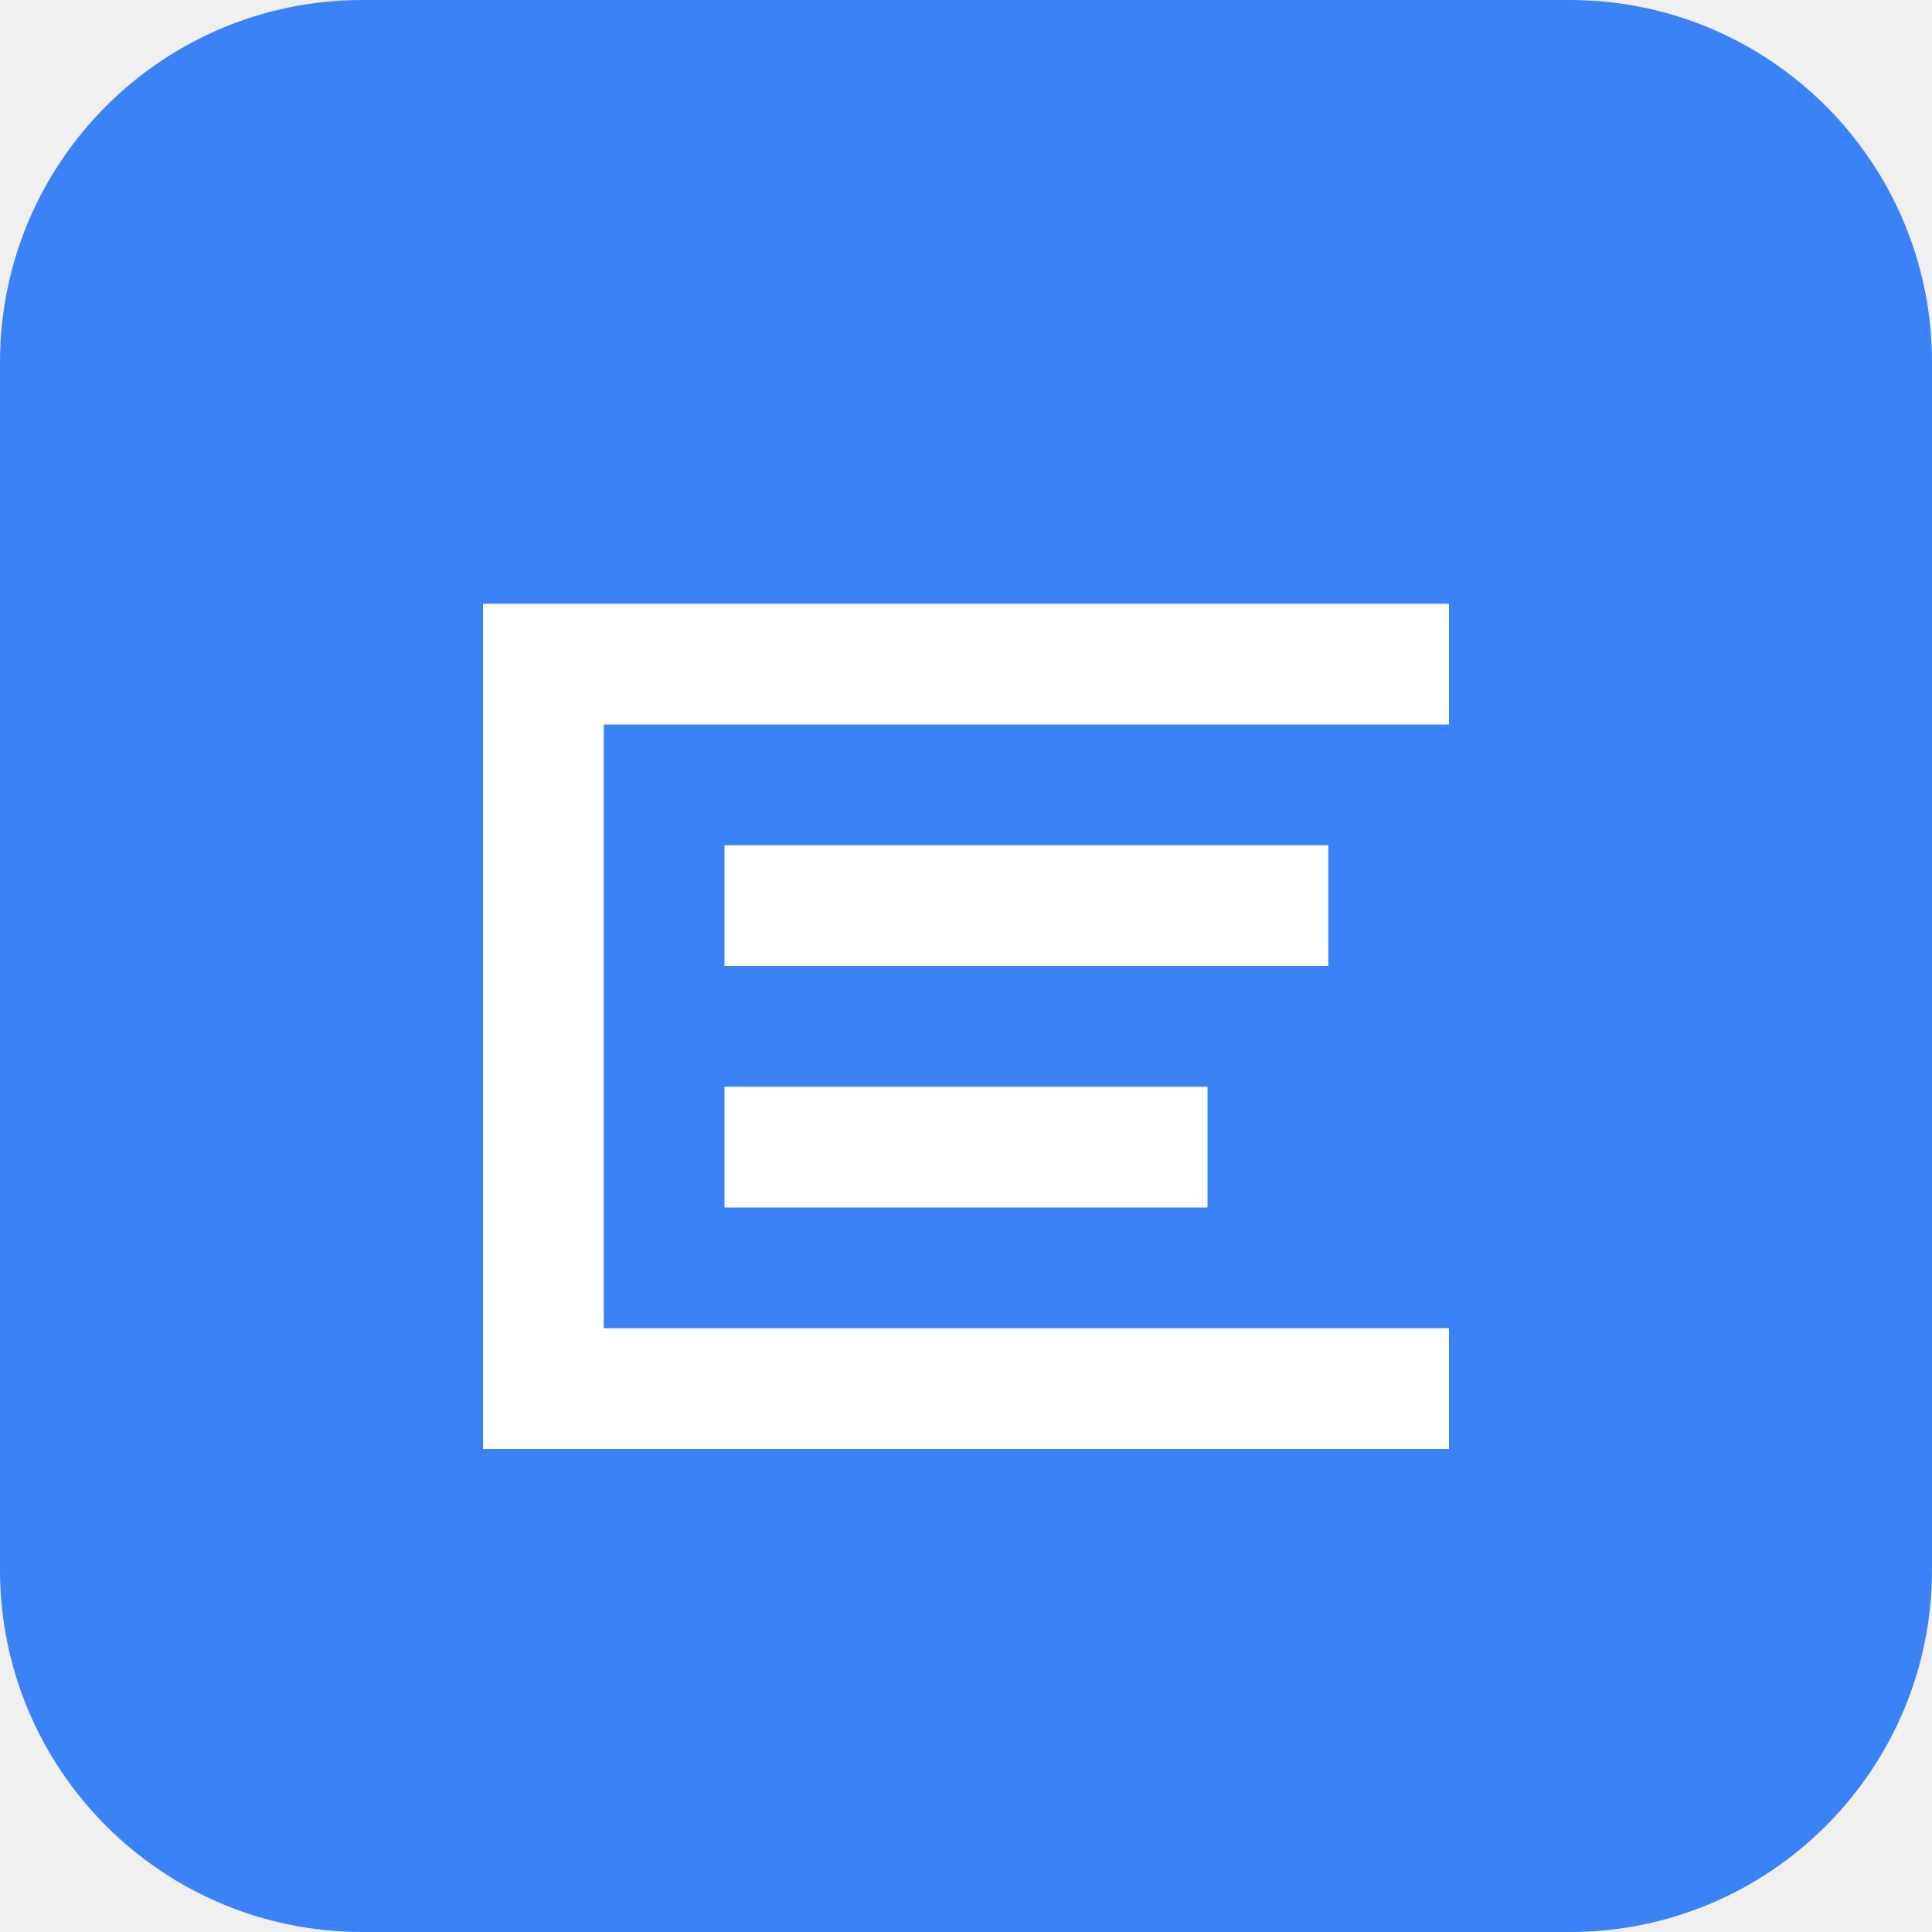
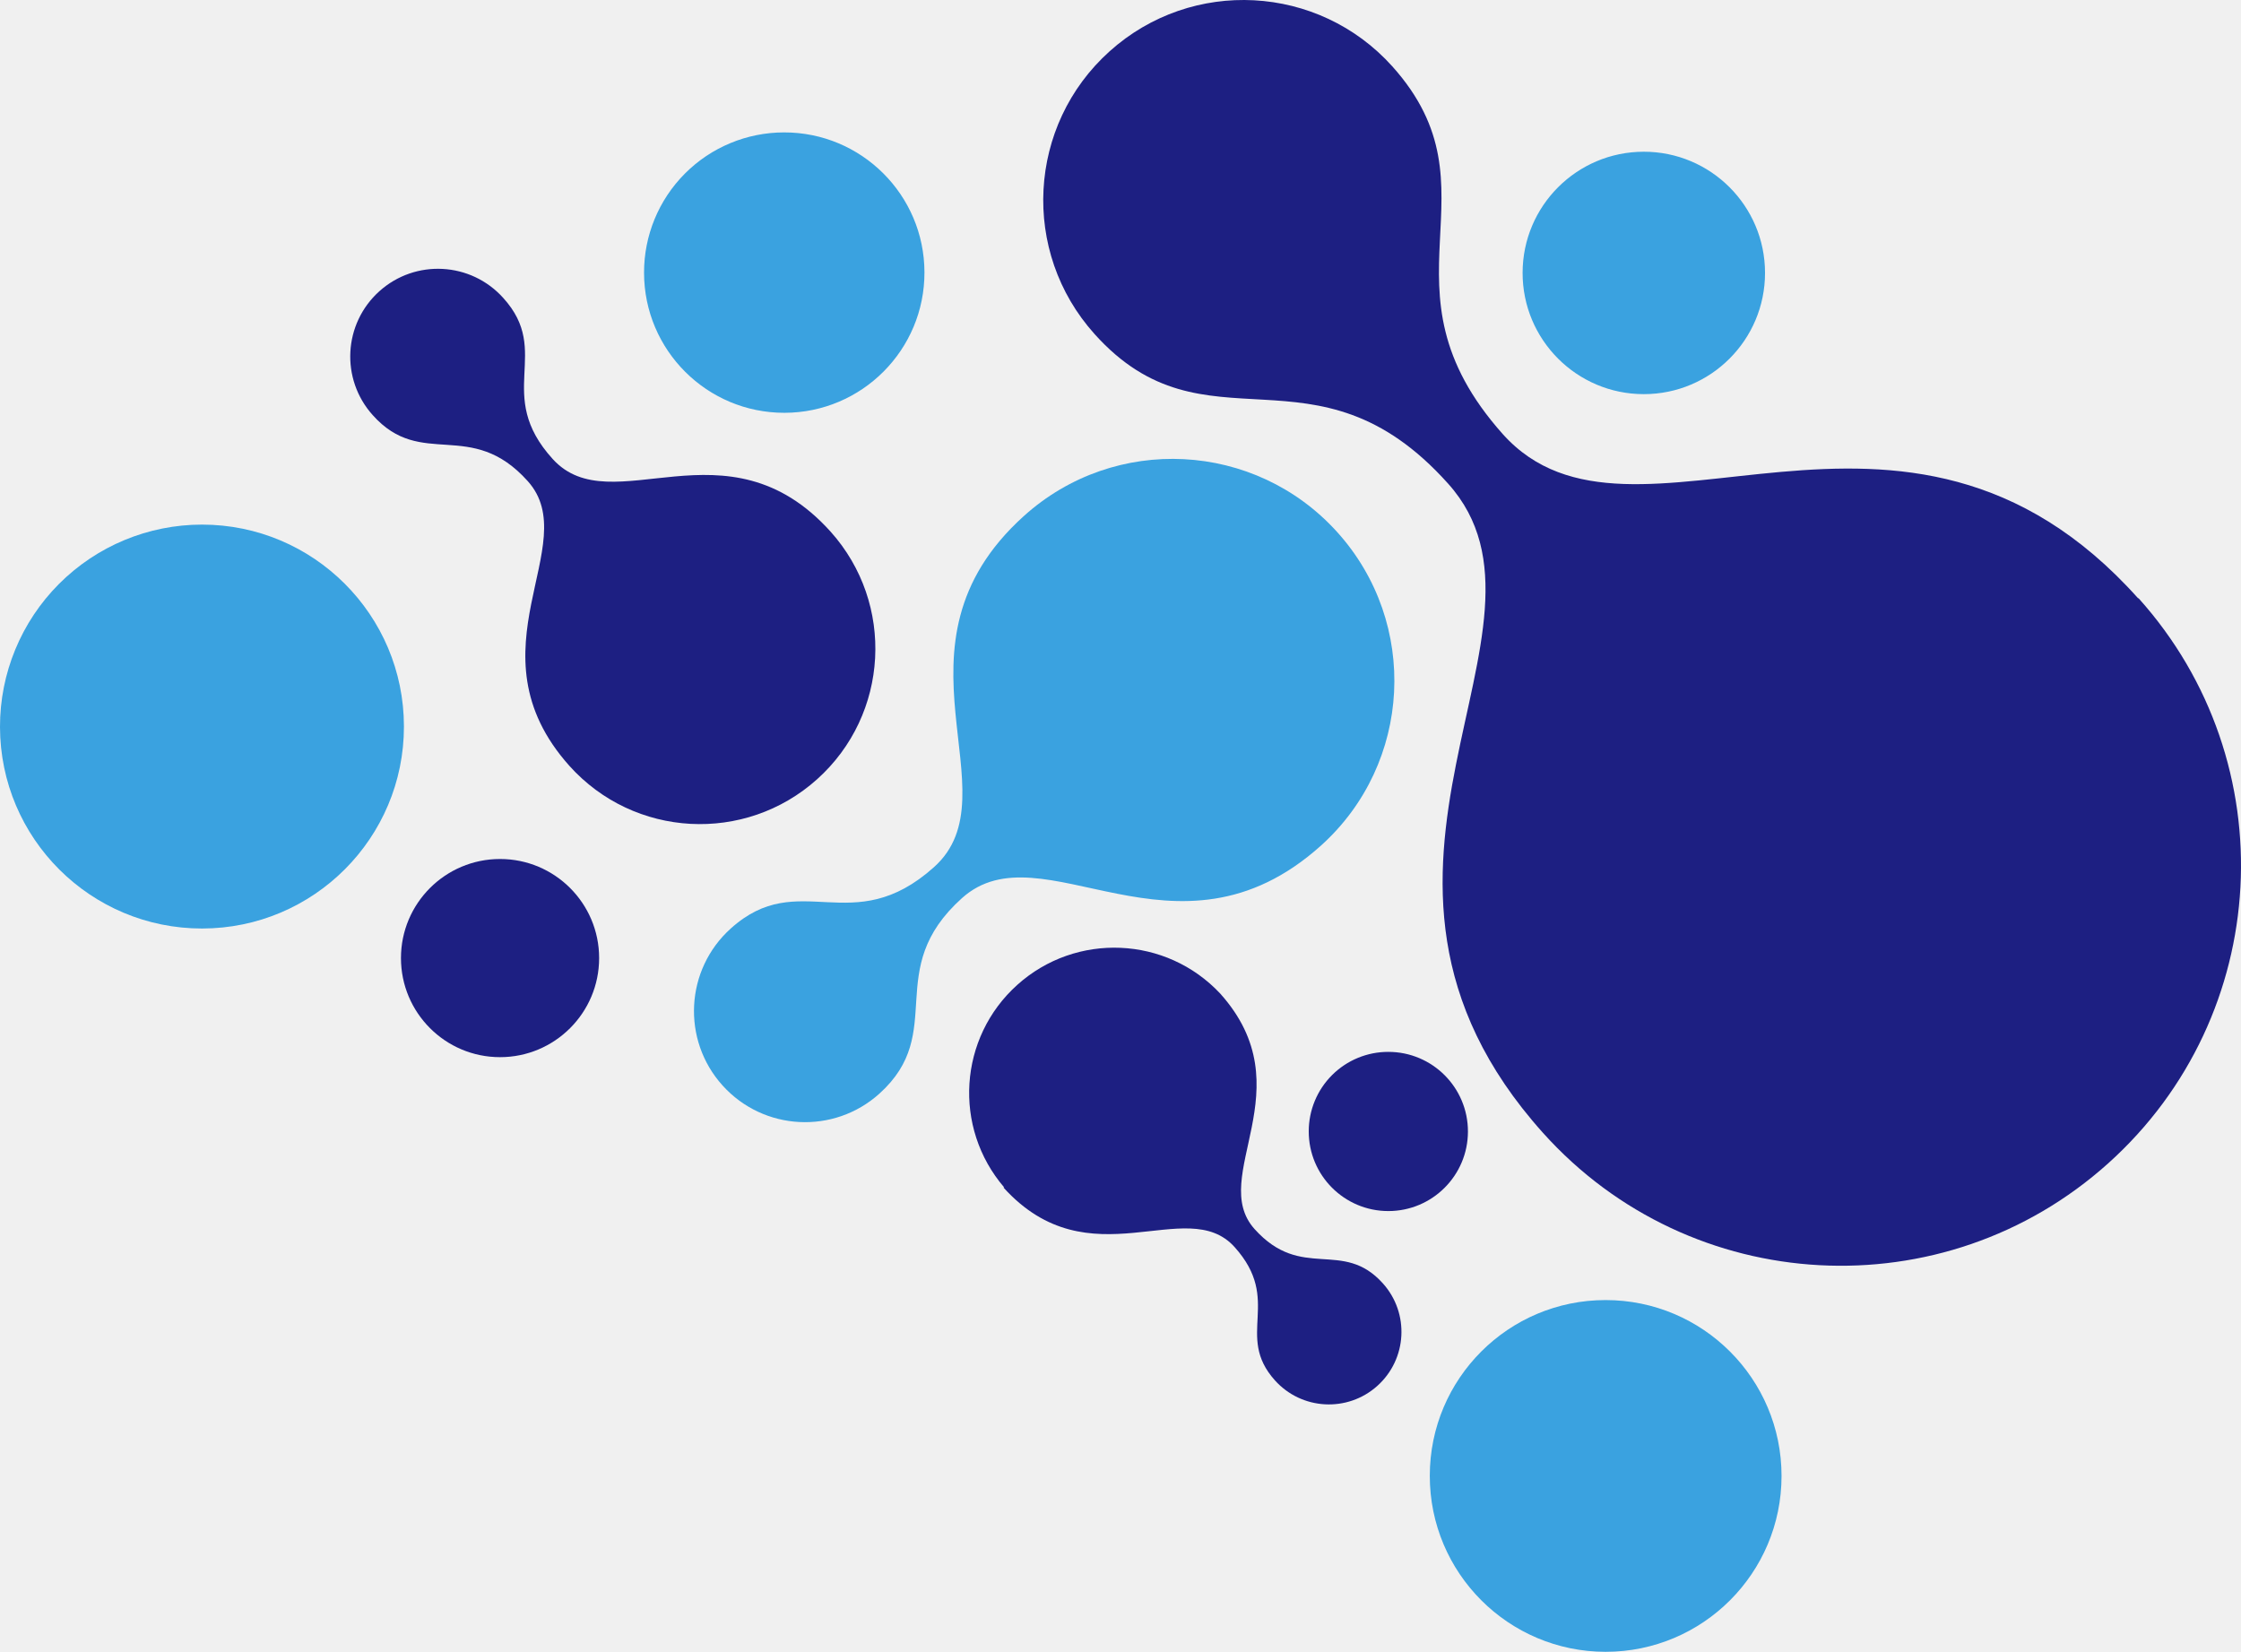
- <svg xmlns="http://www.w3.org/2000/svg" width="64" height="64" viewBox="0 0 64 64" fill="none">
-   <rect width="64" height="64" rx="12" fill="#3B82F6" />
-   <path d="M16 20H48V24H20V44H48V48H16V20Z" fill="white" />
-   <path d="M24 28H44V32H24V28Z" fill="white" />
-   <path d="M24 36H40V40H24V36Z" fill="white" />
+ <svg xmlns="http://www.w3.org/2000/svg" viewBox="-0 -0.018 135.702 100.028">
+   <g fill-rule="evenodd">
+     <path d="M129.5 36.21a24.23 24.23 0 1 1-36.06 32.38c-14.28-15.9 2.14-30.53-5.75-39.32-8.06-9-14.66-1.54-21.41-9.06A12.12 12.12 0 0 1 84.31 4C91.07 11.54 83 17.3 91 26.27c7.88 8.79 24.2-6 38.47 9.94z" fill="#1D1F82" />
+     <path d="M62 31.23a13.4 13.4 0 1 1 18 19.95c-8.79 7.9-16.9-1.17-21.75 3.19s-.85 8.1-5 11.84a6.7 6.7 0 0 1-9-10c4.15-3.74 7.35.73 12.31-3.72S53.24 39.13 62 31.23z" fill="#3AA2E0" />
+     <path d="M50.29 32.17a10.62 10.62 0 1 1-15.81 14.19c-6.26-7 .93-13.39-2.52-17.24s-6.43-.68-9.39-4a5.31 5.31 0 0 1 7.9-7.1c3 3.3-.58 5.82 3 9.76S44 25.19 50.29 32.17zM60.81 71.89a8.79 8.79 0 0 1 13.08-11.74c5.17 5.77-.78 11.08 2.08 14.26s5.32.56 7.77 3.29a4.39 4.39 0 0 1-6.54 5.87c-2.45-2.73.48-4.82-2.44-8.07s-8.78 2.16-14-3.61z" fill="#1D1F82" />
+     <path d="M97.23 78.71a10.65 10.65 0 1 1-10.65 10.64 10.64 10.64 0 0 1 10.65-10.64z" fill="#3AA2E0" />
+     <path d="M84.07 63.68a4.82 4.82 0 1 1-4.82 4.81 4.81 4.81 0 0 1 4.82-4.81z" fill="#1D1F82" />
+     <path d="M99.53 9.17a7.34 7.34 0 1 1-7.33 7.33 7.34 7.34 0 0 1 7.33-7.33zM47.47 8A8.49 8.49 0 1 1 39 16.5 8.48 8.48 0 0 1 47.47 8zM12.23 31.75A12.23 12.23 0 1 1 0 44a12.23 12.23 0 0 1 12.23-12.25z" fill="#3AA2E0" />
+     <path d="M30.28 52a6 6 0 1 1-6 6 6 6 0 0 1 6-6z" fill="#1D1F82" />
+   </g>
</svg>
